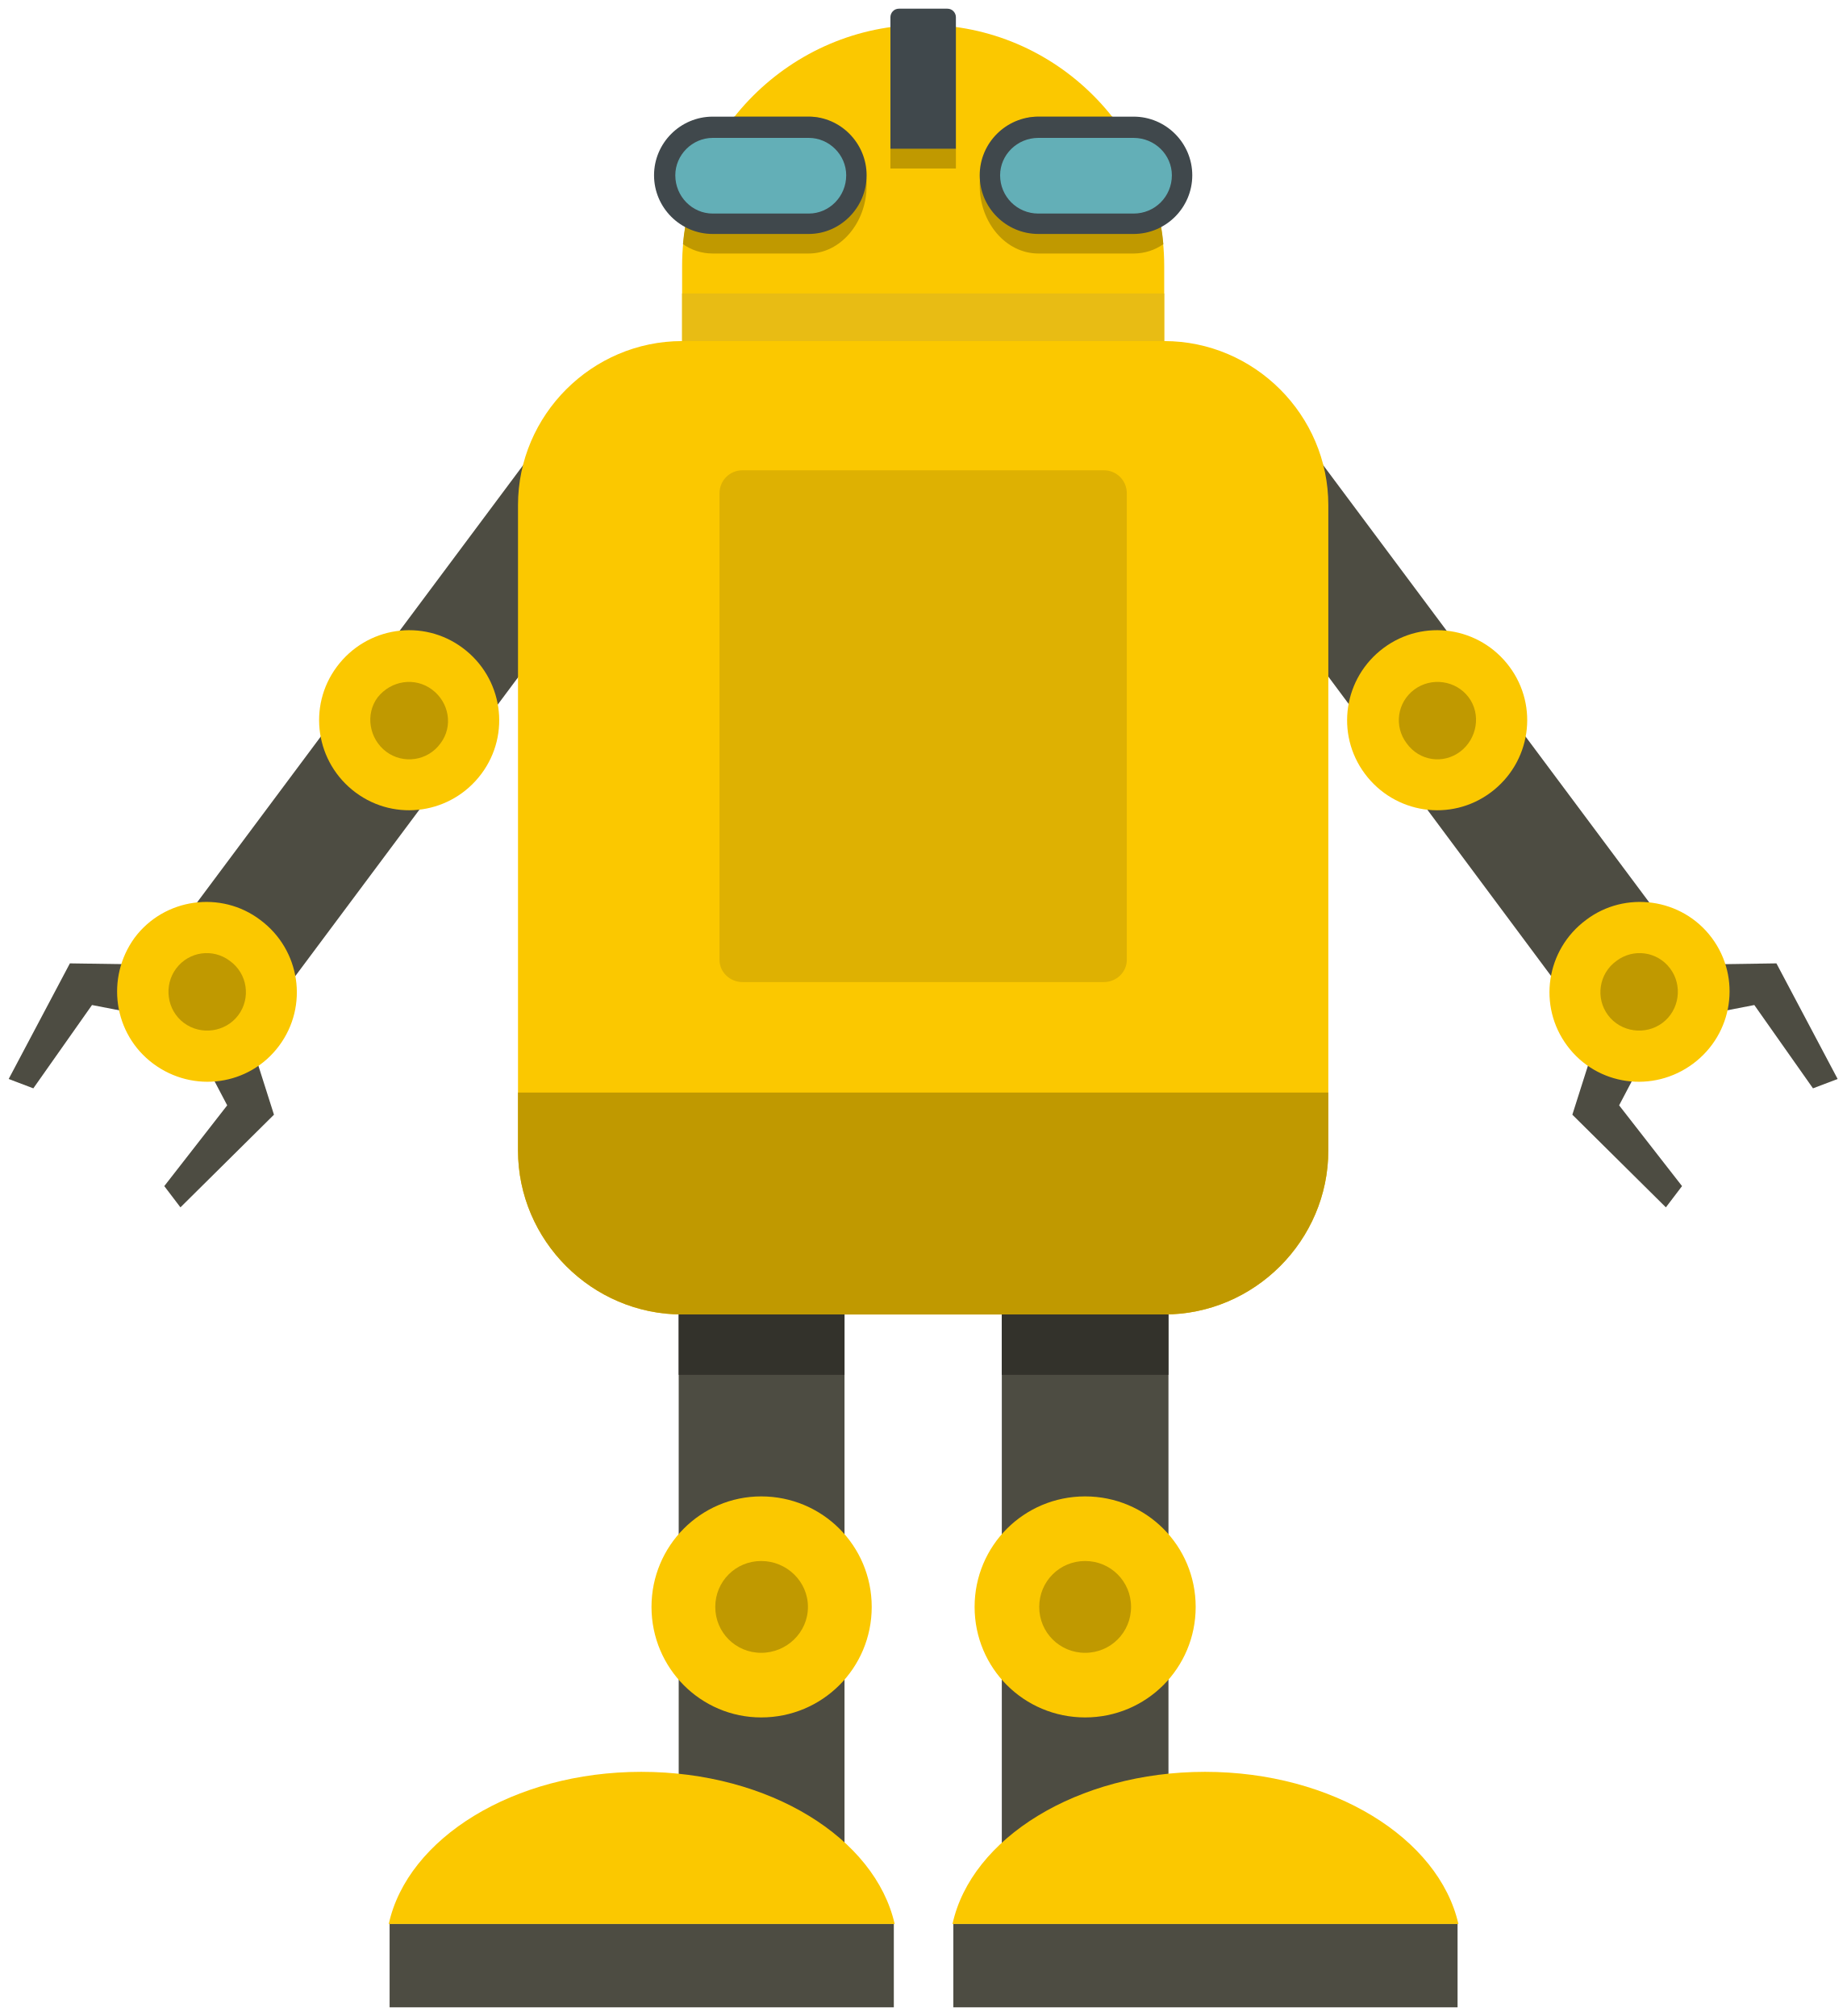
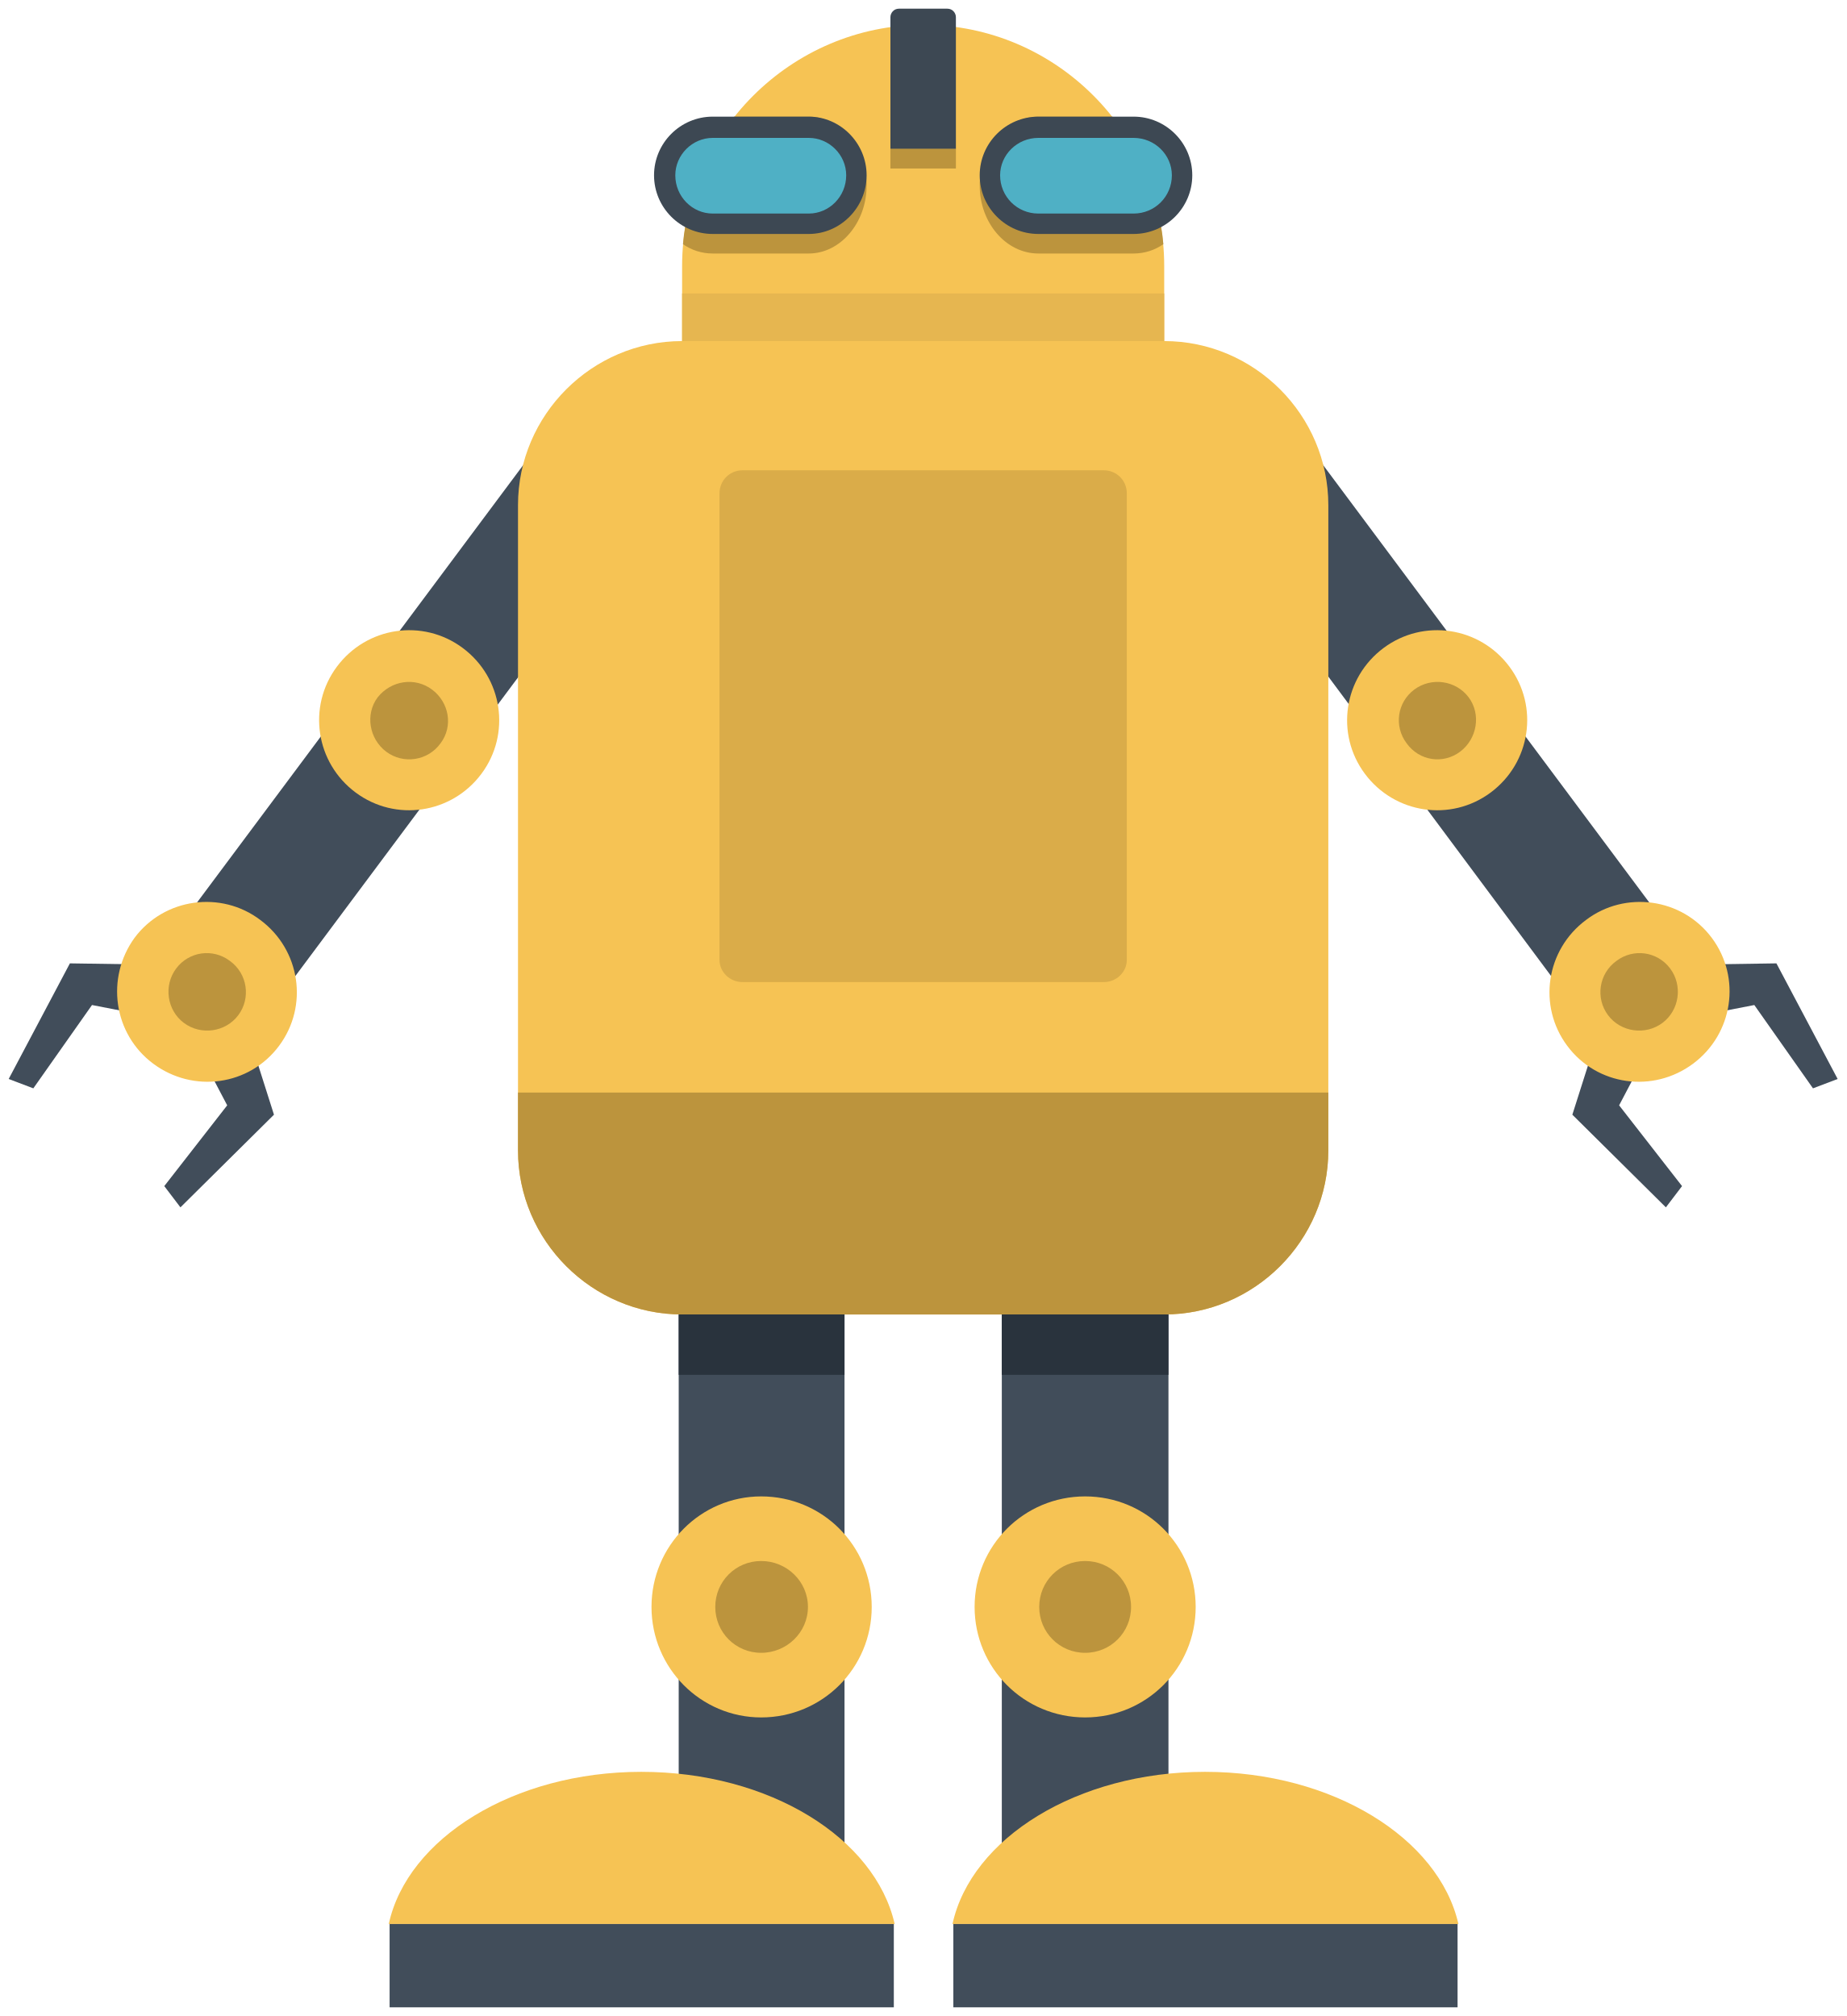
<svg xmlns="http://www.w3.org/2000/svg" width="425.6" height="464.8" viewBox="43.2 23.6 425.6 464.8">
  <g clip-rule="evenodd" fill-rule="evenodd">
-     <path d="m426.228 246.102 26.46-.392 14.112 26.656-5.684 2.156-13.524-19.208-21.168 4.116zm-12.545 9.212-8.036 25.284 21.56 21.364 3.724-4.9-14.504-18.621 9.996-19.012z" fill="#4d4c42" />
-     <path d="m347.631 130.069-22.54 16.856 89.964 120.933 22.737-16.856z" fill="#4d4c42" />
-     <path d="m362.135 172.993c-9.212 6.86-11.172 19.796-4.312 29.008s19.796 11.172 29.008 4.312 11.172-19.797 4.312-29.009-19.796-11.171-29.008-4.311z" fill="#fbc800" />
-     <path d="m369.191 182.597c-3.92 2.94-4.704 8.428-1.764 12.348 2.939 4.116 8.428 4.9 12.348 1.96s4.9-8.624 1.96-12.544c-2.94-3.919-8.624-4.704-12.544-1.764z" fill="#c09900" />
-     <path d="m408.783 235.714c-9.212 6.86-11.172 19.796-4.312 29.008s19.796 10.976 29.008 4.116c9.213-6.86 11.172-19.797 4.312-29.009s-19.991-10.975-29.008-4.115z" fill="#fbc800" />
-     <path d="m415.839 245.122c-4.116 2.94-4.9 8.624-1.96 12.544s8.624 4.704 12.544 1.764 4.704-8.624 1.764-12.544c-2.939-3.92-8.428-4.705-12.348-1.764z" fill="#c09900" />
-     <path d="m85.772 246.102-26.46-.392-14.112 26.656 5.684 2.156 13.524-19.208 21.168 4.116zm12.545 9.212 8.036 25.284-21.56 21.364-3.724-4.9 14.504-18.621-9.996-19.012z" fill="#4d4c42" />
-     <path d="m164.369 130.069 22.736 16.856-90.16 120.933-22.737-16.856z" fill="#4d4c42" />
-     <path d="m149.865 172.993c9.213 6.86 11.172 19.796 4.312 29.008s-19.796 11.172-29.008 4.312-11.172-19.797-4.312-29.009 19.796-11.171 29.008-4.311z" fill="#fbc800" />
-     <path d="m142.809 182.597c3.92 2.94 4.9 8.428 1.96 12.348-2.94 4.116-8.624 4.9-12.544 1.96s-4.9-8.624-1.96-12.544c3.136-3.919 8.624-4.704 12.544-1.764z" fill="#c09900" />
-     <path d="m103.217 235.714c9.212 6.86 11.172 19.796 4.312 29.008s-19.796 10.976-29.008 4.116c-9.213-6.86-10.976-19.797-4.312-29.009 6.86-9.212 19.991-10.975 29.008-4.115z" fill="#fbc800" />
-     <path d="m96.161 245.122c4.116 2.94 4.9 8.624 1.96 12.544s-8.624 4.704-12.544 1.764-4.704-8.624-1.764-12.544c2.939-3.92 8.428-4.705 12.348-1.764z" fill="#c09900" />
-     <path d="m200.434 102.237h111.133c20.776 0 37.829 17.052 37.829 37.828v148.765c0 20.776-17.052 37.828-37.829 37.828h-111.133c-20.776 0-37.829-17.052-37.829-37.828v-148.765c0-20.776 17.053-37.828 37.829-37.828z" fill="#fbc800" />
-     <path d="m349.395 275.502v13.328c0 20.776-17.052 37.828-37.829 37.828h-111.132c-20.776 0-37.829-17.052-37.829-37.828v-13.328z" fill="#c09900" />
-     <path d="m311.566 102.237v-17.249c0-30.576-24.892-55.664-55.469-55.664-30.576 0-55.664 25.088-55.664 55.664v17.248h111.133z" fill="#fbc800" />
-     <path d="m311.371 79.892c-.98-10.976-5.292-21.168-11.76-29.4h-17.052c-7.448 0-13.524 7.252-13.524 15.876 0 8.624 6.076 15.68 13.524 15.68h21.952c2.547 0 4.899-.784 6.86-2.156zm-98.981-29.4c-6.468 8.232-10.781 18.424-11.76 29.4 1.96 1.372 4.312 2.156 6.86 2.156h22.148c7.252 0 13.328-7.056 13.328-15.68 0-8.624-6.076-15.876-13.328-15.876z" fill="#c09900" />
-     <path d="m311.566 102.237v-10.977h-111.132v10.977z" fill="#e8bc14" />
-     <path d="m207.489 50.492h22.148c7.252 0 13.328 6.075 13.328 13.524 0 7.448-6.076 13.524-13.328 13.524h-22.148c-7.448 0-13.524-6.076-13.524-13.524 0-7.448 6.076-13.524 13.524-13.524z" fill="#40484c" />
-     <path d="m207.489 55.392h22.148c4.704 0 8.624 3.92 8.624 8.624 0 4.9-3.92 8.82-8.624 8.82h-22.148c-4.704 0-8.624-3.92-8.624-8.82.001-4.704 3.92-8.624 8.624-8.624z" fill="#63afb7" />
-     <path d="m282.558 50.492h21.952c7.448 0 13.524 6.075 13.524 13.524 0 7.448-6.076 13.524-13.524 13.524h-21.952c-7.448 0-13.524-6.076-13.524-13.524 0-7.448 6.076-13.524 13.524-13.524z" fill="#40484c" />
-     <path d="m282.558 55.392h21.952c4.9 0 8.82 3.92 8.82 8.624 0 4.9-3.92 8.82-8.82 8.82h-21.952c-4.9 0-8.82-3.92-8.82-8.82 0-4.704 3.92-8.624 8.82-8.624z" fill="#63afb7" />
-     <path d="m250.414 25.6h11.172c1.176 0 1.96.98 1.96 1.96v30.38h-15.092v-30.38c0-.98.784-1.96 1.96-1.96z" fill="#40484c" />
-     <path d="m248.454 57.94h15.092v4.508h-15.092z" fill="#c09900" />
-     <path d="m199.65 326.659h38.22v129.557h-38.22z" fill="#4d4c42" />
-     <path d="m218.662 368.603c14.112 0 25.48 11.368 25.48 25.48s-11.368 25.48-25.48 25.48c-13.916 0-25.284-11.368-25.284-25.48s11.368-25.48 25.284-25.48z" fill="#fbc800" />
-     <path d="m199.65 326.659h38.22v13.916h-38.22z" fill="#33322b" />
-     <path d="m218.662 383.499c5.88 0 10.78 4.704 10.78 10.584s-4.9 10.584-10.78 10.584-10.584-4.704-10.584-10.584 4.704-10.584 10.584-10.584z" fill="#c09900" />
-     <path d="m191.026 432.107c29.596 0 53.9 15.289 58.408 35.085h-116.621c4.312-19.796 28.812-35.085 58.213-35.085z" fill="#fbc800" />
-     <path d="m133.009 467.192h116.229v19.208h-116.229z" fill="#4d4c42" />
-     <path d="m274.13 326.659h38.416v129.557h-38.416z" fill="#4d4c42" />
-     <path d="m293.338 368.603c-14.112 0-25.48 11.368-25.48 25.48s11.368 25.48 25.48 25.48 25.481-11.368 25.481-25.48-11.368-25.48-25.481-25.48z" fill="#fbc800" />
-     <path d="m274.13 326.659h38.416v13.916h-38.416z" fill="#33322b" />
-     <path d="m293.338 383.499c-5.88 0-10.584 4.704-10.584 10.584s4.704 10.584 10.584 10.584 10.584-4.704 10.584-10.584-4.704-10.584-10.584-10.584z" fill="#c09900" />
-     <path d="m320.974 432.107c-29.4 0-53.9 15.289-58.212 35.085h116.621c-4.508-19.796-29.008-35.085-58.409-35.085z" fill="#fbc800" />
-     <path d="m262.958 467.192h116.229v19.208h-116.229z" fill="#4d4c42" />
-     <path d="m214.35 132.029h83.301c2.94 0 5.292 2.352 5.292 5.292v107.605c0 2.744-2.352 5.096-5.292 5.096h-83.301c-2.94 0-5.292-2.352-5.292-5.096v-107.605c-.001-2.94 2.351-5.292 5.292-5.292z" fill="#deb102" />
+     <path d="m426.228 246.102 26.46-.392 14.112 26.656-5.684 2.156-13.524-19.208-21.168 4.116zm-12.545 9.212-8.036 25.284 21.56 21.364 3.724-4.9-14.504-18.621 9.996-19.012z" fill="#414d5a" />
+     <path d="m347.631 130.069-22.54 16.856 89.964 120.933 22.737-16.856z" fill="#414d5a" />
+     <path d="m362.135 172.993c-9.212 6.86-11.172 19.796-4.312 29.008s19.796 11.172 29.008 4.312 11.172-19.797 4.312-29.009-19.796-11.171-29.008-4.311z" fill="#f6c354" />
+     <path d="m369.191 182.597c-3.92 2.94-4.704 8.428-1.764 12.348 2.939 4.116 8.428 4.9 12.348 1.96s4.9-8.624 1.96-12.544c-2.94-3.919-8.624-4.704-12.544-1.764z" fill="#bc943d" />
+     <path d="m408.783 235.714c-9.212 6.86-11.172 19.796-4.312 29.008s19.796 10.976 29.008 4.116c9.213-6.86 11.172-19.797 4.312-29.009s-19.991-10.975-29.008-4.115z" fill="#f6c354" />
+     <path d="m415.839 245.122c-4.116 2.94-4.9 8.624-1.96 12.544s8.624 4.704 12.544 1.764 4.704-8.624 1.764-12.544c-2.939-3.92-8.428-4.705-12.348-1.764z" fill="#bc943d" />
+     <path d="m85.772 246.102-26.46-.392-14.112 26.656 5.684 2.156 13.524-19.208 21.168 4.116zm12.545 9.212 8.036 25.284-21.56 21.364-3.724-4.9 14.504-18.621-9.996-19.012z" fill="#414d5a" />
+     <path d="m164.369 130.069 22.736 16.856-90.16 120.933-22.737-16.856z" fill="#414d5a" />
+     <path d="m149.865 172.993c9.213 6.86 11.172 19.796 4.312 29.008s-19.796 11.172-29.008 4.312-11.172-19.797-4.312-29.009 19.796-11.171 29.008-4.311z" fill="#f6c354" />
+     <path d="m142.809 182.597c3.92 2.94 4.9 8.428 1.96 12.348-2.94 4.116-8.624 4.9-12.544 1.96s-4.9-8.624-1.96-12.544c3.136-3.919 8.624-4.704 12.544-1.764z" fill="#bc943d" />
+     <path d="m103.217 235.714c9.212 6.86 11.172 19.796 4.312 29.008s-19.796 10.976-29.008 4.116c-9.213-6.86-10.976-19.797-4.312-29.009 6.86-9.212 19.991-10.975 29.008-4.115z" fill="#f6c354" />
+     <path d="m96.161 245.122c4.116 2.94 4.9 8.624 1.96 12.544s-8.624 4.704-12.544 1.764-4.704-8.624-1.764-12.544c2.939-3.92 8.428-4.705 12.348-1.764z" fill="#bc943d" />
+     <path d="m200.434 102.237h111.133c20.776 0 37.829 17.052 37.829 37.828v148.765c0 20.776-17.052 37.828-37.829 37.828h-111.133c-20.776 0-37.829-17.052-37.829-37.828v-148.765c0-20.776 17.053-37.828 37.829-37.828z" fill="#f6c354" />
+     <path d="m349.395 275.502v13.328c0 20.776-17.052 37.828-37.829 37.828h-111.132c-20.776 0-37.829-17.052-37.829-37.828v-13.328z" fill="#bc943d" />
+     <path d="m311.566 102.237v-17.249c0-30.576-24.892-55.664-55.469-55.664-30.576 0-55.664 25.088-55.664 55.664v17.248h111.133z" fill="#f6c354" />
+     <path d="m311.371 79.892c-.98-10.976-5.292-21.168-11.76-29.4h-17.052c-7.448 0-13.524 7.252-13.524 15.876 0 8.624 6.076 15.68 13.524 15.68h21.952c2.547 0 4.899-.784 6.86-2.156zm-98.981-29.4c-6.468 8.232-10.781 18.424-11.76 29.4 1.96 1.372 4.312 2.156 6.86 2.156h22.148c7.252 0 13.328-7.056 13.328-15.68 0-8.624-6.076-15.876-13.328-15.876z" fill="#bc943d" />
+     <path d="m311.566 102.237v-10.977h-111.132v10.977z" fill="#e6b650" />
+     <path d="m207.489 50.492h22.148c7.252 0 13.328 6.075 13.328 13.524 0 7.448-6.076 13.524-13.328 13.524h-22.148c-7.448 0-13.524-6.076-13.524-13.524 0-7.448 6.076-13.524 13.524-13.524z" fill="#3d4853" />
+     <path d="m207.489 55.392h22.148c4.704 0 8.624 3.92 8.624 8.624 0 4.9-3.92 8.82-8.624 8.82h-22.148c-4.704 0-8.624-3.92-8.624-8.82.001-4.704 3.92-8.624 8.624-8.624z" fill="#4fb0c5" />
+     <path d="m282.558 50.492h21.952c7.448 0 13.524 6.075 13.524 13.524 0 7.448-6.076 13.524-13.524 13.524h-21.952c-7.448 0-13.524-6.076-13.524-13.524 0-7.448 6.076-13.524 13.524-13.524z" fill="#3d4853" />
+     <path d="m282.558 55.392h21.952c4.9 0 8.82 3.92 8.82 8.624 0 4.9-3.92 8.82-8.82 8.82h-21.952c-4.9 0-8.82-3.92-8.82-8.82 0-4.704 3.92-8.624 8.82-8.624z" fill="#4fb0c5" />
+     <path d="m250.414 25.6h11.172c1.176 0 1.96.98 1.96 1.96v30.38h-15.092v-30.38c0-.98.784-1.96 1.96-1.96z" fill="#3d4853" />
+     <path d="m248.454 57.94h15.092v4.508h-15.092z" fill="#bc943d" />
+     <path d="m199.65 326.659h38.22v129.557h-38.22z" fill="#414d5a" />
+     <path d="m218.662 368.603c14.112 0 25.48 11.368 25.48 25.48s-11.368 25.48-25.48 25.48c-13.916 0-25.284-11.368-25.284-25.48s11.368-25.48 25.284-25.48z" fill="#f6c354" />
+     <path d="m199.65 326.659h38.22v13.916h-38.22z" fill="#29333d" />
+     <path d="m218.662 383.499c5.88 0 10.78 4.704 10.78 10.584s-4.9 10.584-10.78 10.584-10.584-4.704-10.584-10.584 4.704-10.584 10.584-10.584z" fill="#bc943d" />
+     <path d="m191.026 432.107c29.596 0 53.9 15.289 58.408 35.085h-116.621c4.312-19.796 28.812-35.085 58.213-35.085z" fill="#f6c354" />
+     <path d="m133.009 467.192h116.229v19.208h-116.229z" fill="#414d5a" />
+     <path d="m274.13 326.659h38.416v129.557h-38.416z" fill="#414d5a" />
+     <path d="m293.338 368.603c-14.112 0-25.48 11.368-25.48 25.48s11.368 25.48 25.48 25.48 25.481-11.368 25.481-25.48-11.368-25.48-25.481-25.48z" fill="#f6c354" />
+     <path d="m274.13 326.659h38.416v13.916h-38.416z" fill="#29333d" />
+     <path d="m293.338 383.499c-5.88 0-10.584 4.704-10.584 10.584s4.704 10.584 10.584 10.584 10.584-4.704 10.584-10.584-4.704-10.584-10.584-10.584z" fill="#bc943d" />
+     <path d="m320.974 432.107c-29.4 0-53.9 15.289-58.212 35.085h116.621c-4.508-19.796-29.008-35.085-58.409-35.085z" fill="#f6c354" />
+     <path d="m262.958 467.192h116.229v19.208h-116.229z" fill="#414d5a" />
+     <path d="m214.35 132.029h83.301c2.94 0 5.292 2.352 5.292 5.292v107.605c0 2.744-2.352 5.096-5.292 5.096h-83.301c-2.94 0-5.292-2.352-5.292-5.096v-107.605c-.001-2.94 2.351-5.292 5.292-5.292z" fill="#daac49" />
  </g>
</svg>
